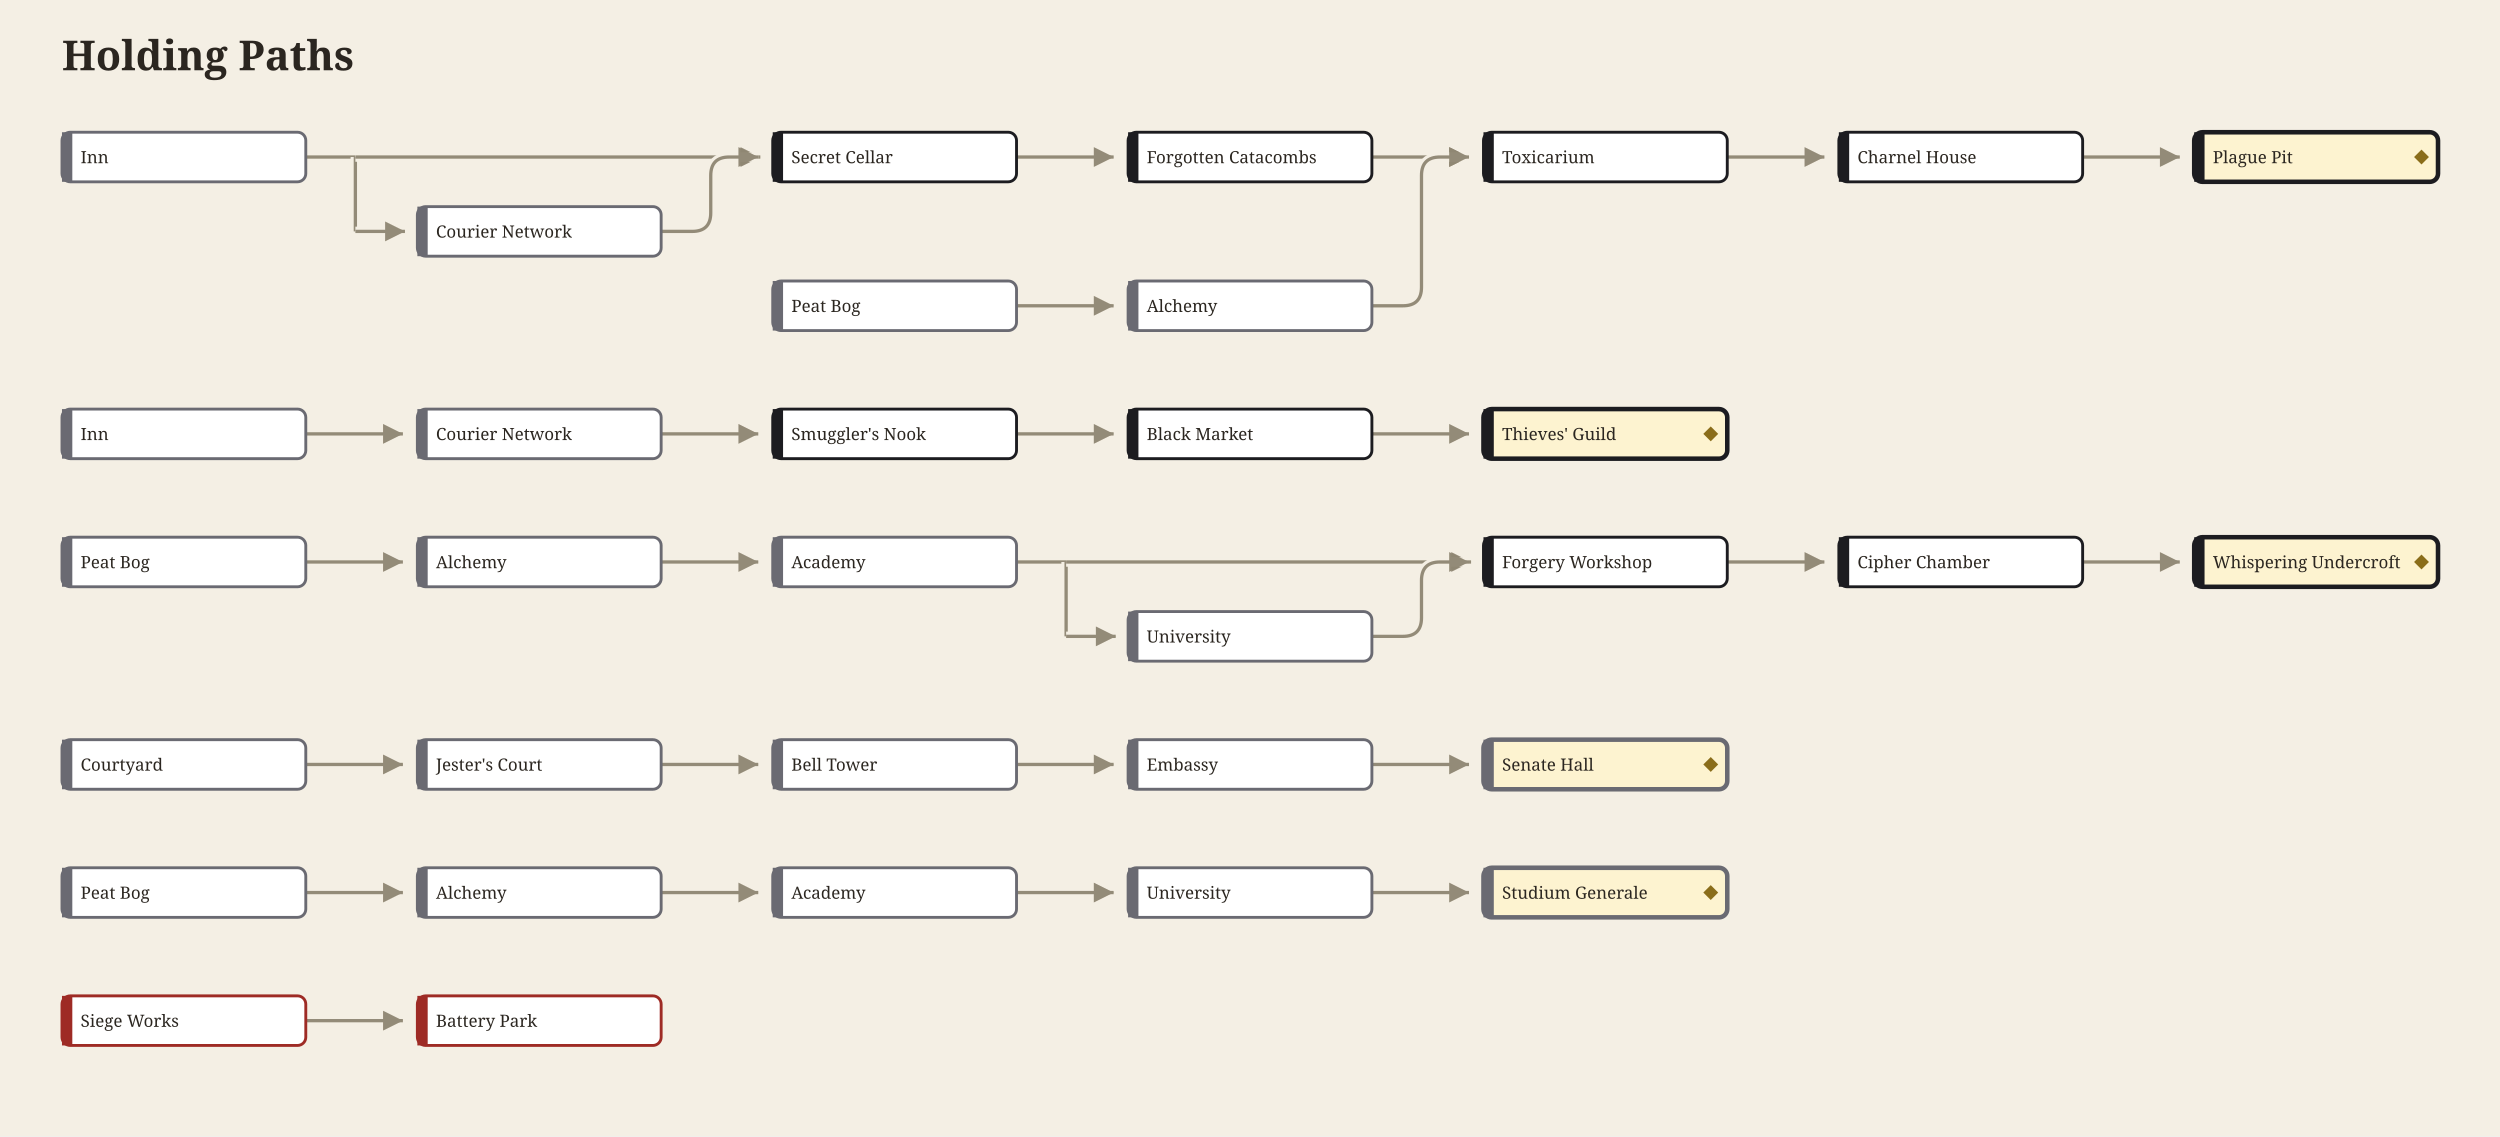
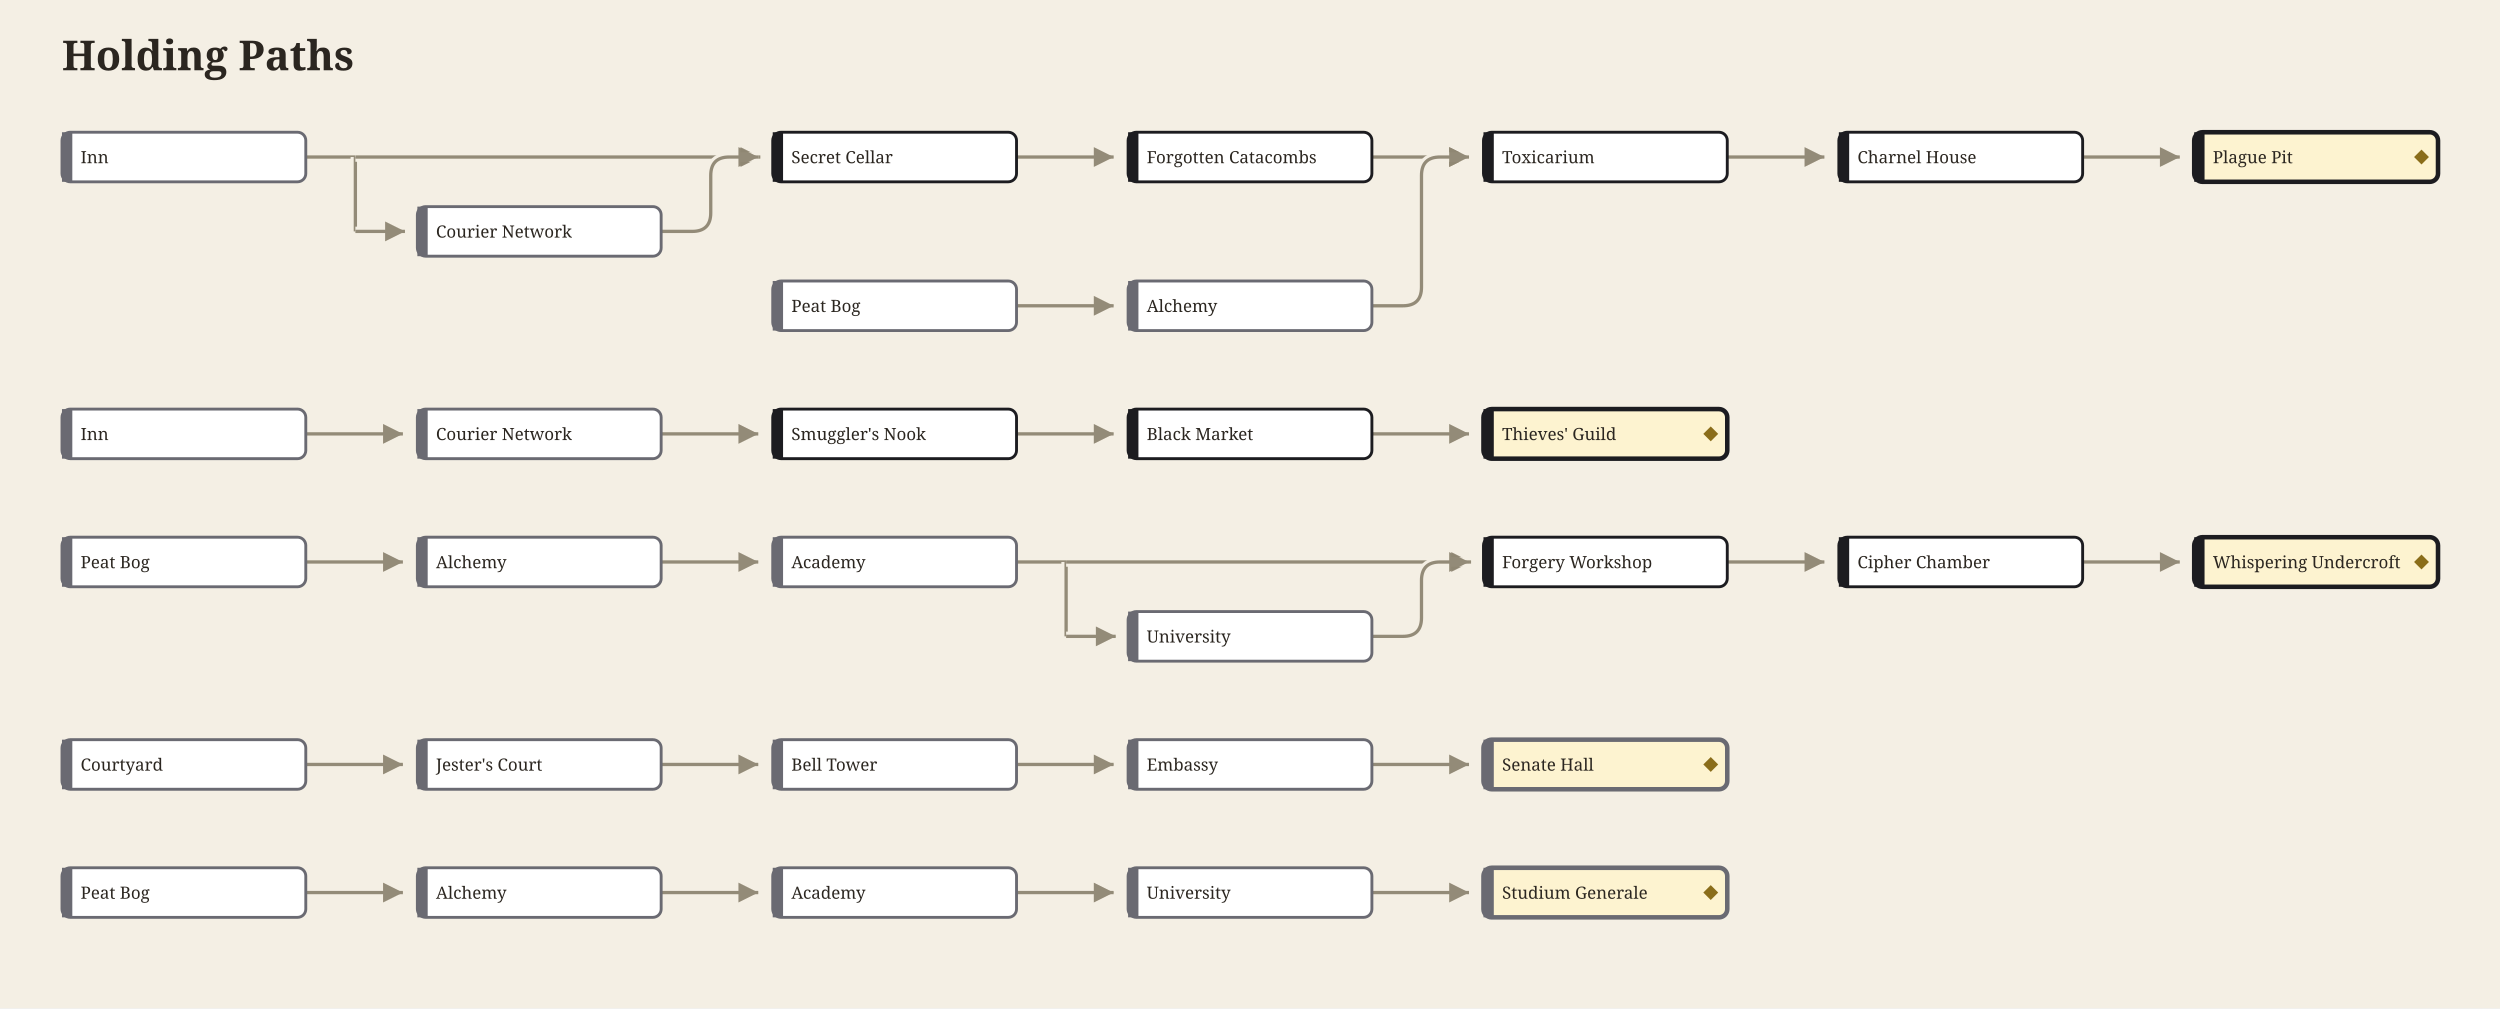
- <svg xmlns="http://www.w3.org/2000/svg" width="1210" height="550" viewBox="0 0 1210 550" font-family="Georgia, serif">
-   <rect width="1210" height="550" fill="#f4efe4" />
+ <svg xmlns="http://www.w3.org/2000/svg" width="1210" height="488" viewBox="0 0 1210 488" font-family="Georgia, serif">
+   <rect width="1210" height="488" fill="#f4efe4" />
  <defs>
    <marker id="arw-2E5A8C" markerWidth="7" markerHeight="7" refX="6" refY="3" orient="auto">
      <path d="M0,0 L6,3 L0,6 Z" fill="#2E5A8C" />
    </marker>
    <marker id="arw-9E2B25" markerWidth="7" markerHeight="7" refX="6" refY="3" orient="auto">
      <path d="M0,0 L6,3 L0,6 Z" fill="#9E2B25" />
    </marker>
    <marker id="arw-1c9c8c" markerWidth="7" markerHeight="7" refX="6" refY="3" orient="auto">
      <path d="M0,0 L6,3 L0,6 Z" fill="#1c9c8c" />
    </marker>
    <marker id="arw-C6A024" markerWidth="7" markerHeight="7" refX="6" refY="3" orient="auto">
      <path d="M0,0 L6,3 L0,6 Z" fill="#C6A024" />
    </marker>
    <marker id="arw-6A3D8F" markerWidth="7" markerHeight="7" refX="6" refY="3" orient="auto">
      <path d="M0,0 L6,3 L0,6 Z" fill="#6A3D8F" />
    </marker>
    <marker id="arw-CC6A1A" markerWidth="7" markerHeight="7" refX="6" refY="3" orient="auto">
      <path d="M0,0 L6,3 L0,6 Z" fill="#CC6A1A" />
    </marker>
    <marker id="arw-3a7d3a" markerWidth="7" markerHeight="7" refX="6" refY="3" orient="auto">
      <path d="M0,0 L6,3 L0,6 Z" fill="#3a7d3a" />
    </marker>
    <marker id="arw-b5347a" markerWidth="7" markerHeight="7" refX="6" refY="3" orient="auto">
      <path d="M0,0 L6,3 L0,6 Z" fill="#b5347a" />
    </marker>
    <marker id="arw-2b6f9e" markerWidth="7" markerHeight="7" refX="6" refY="3" orient="auto">
      <path d="M0,0 L6,3 L0,6 Z" fill="#2b6f9e" />
    </marker>
    <marker id="arw-8a6d1a" markerWidth="7" markerHeight="7" refX="6" refY="3" orient="auto">
      <path d="M0,0 L6,3 L0,6 Z" fill="#8a6d1a" />
    </marker>
    <marker id="arw-5f5647" markerWidth="7" markerHeight="7" refX="6" refY="3" orient="auto">
      <path d="M0,0 L6,3 L0,6 Z" fill="#5f5647" />
    </marker>
    <marker id="arw-7a2ea0" markerWidth="7" markerHeight="7" refX="6" refY="3" orient="auto">
      <path d="M0,0 L6,3 L0,6 Z" fill="#7a2ea0" />
    </marker>
    <marker id="arw-0f8a7e" markerWidth="7" markerHeight="7" refX="6" refY="3" orient="auto">
      <path d="M0,0 L6,3 L0,6 Z" fill="#0f8a7e" />
    </marker>
    <marker id="arw-a83232" markerWidth="7" markerHeight="7" refX="6" refY="3" orient="auto">
      <path d="M0,0 L6,3 L0,6 Z" fill="#a83232" />
    </marker>
    <marker id="arw-8f8672" markerWidth="7" markerHeight="7" refX="6" refY="3" orient="auto">
      <path d="M0,0 L6,3 L0,6 Z" fill="#8f8672" />
    </marker>
  </defs>
  <text x="30" y="34" font-size="20" font-weight="bold" fill="#2b2620">Holding Paths</text>
  <path d="M148,76 L172,76" fill="none" stroke="#f4efe4" stroke-width="4.6" opacity="1" />
  <path d="M148,76 L172,76" fill="none" stroke="#8f8672" stroke-width="1.6" opacity="0.95" />
  <path d="M172,76 L172,112" fill="none" stroke="#f4efe4" stroke-width="4.6" opacity="1" />
  <path d="M172,76 L172,112" fill="none" stroke="#8f8672" stroke-width="1.6" opacity="0.95" />
  <path d="M172,112 L196,112" fill="none" stroke="#f4efe4" stroke-width="4.6" opacity="1" />
  <path d="M172,112 L196,112" fill="none" stroke="#8f8672" stroke-width="1.6" opacity="0.95" marker-end="url(#arw-8f8672)" />
  <path d="M172,76 L368,76" fill="none" stroke="#f4efe4" stroke-width="4.6" opacity="1" />
  <path d="M172,76 L368,76" fill="none" stroke="#8f8672" stroke-width="1.6" opacity="0.95" marker-end="url(#arw-8f8672)" />
  <path d="M320,112 L335,112 Q344,112 344,103 L344,85 Q344,76 353,76 L367,76" fill="none" stroke="#f4efe4" stroke-width="4.6" opacity="1" />
  <path d="M320,112 L335,112 Q344,112 344,103 L344,85 Q344,76 353,76 L367,76" fill="none" stroke="#8f8672" stroke-width="1.6" opacity="0.95" marker-end="url(#arw-8f8672)" />
  <path d="M492,76 L539,76" fill="none" stroke="#f4efe4" stroke-width="4.6" opacity="1" />
  <path d="M492,76 L539,76" fill="none" stroke="#8f8672" stroke-width="1.6" opacity="0.95" marker-end="url(#arw-8f8672)" />
  <path d="M492,148 L539,148" fill="none" stroke="#f4efe4" stroke-width="4.6" opacity="1" />
  <path d="M492,148 L539,148" fill="none" stroke="#8f8672" stroke-width="1.6" opacity="0.95" marker-end="url(#arw-8f8672)" />
  <path d="M664,76 L711,76" fill="none" stroke="#f4efe4" stroke-width="4.6" opacity="1" />
  <path d="M664,76 L711,76" fill="none" stroke="#8f8672" stroke-width="1.6" opacity="0.95" marker-end="url(#arw-8f8672)" />
  <path d="M664,148 L679,148 Q688,148 688,139 L688,85 Q688,76 697,76 L711,76" fill="none" stroke="#f4efe4" stroke-width="4.6" opacity="1" />
  <path d="M664,148 L679,148 Q688,148 688,139 L688,85 Q688,76 697,76 L711,76" fill="none" stroke="#8f8672" stroke-width="1.6" opacity="0.95" marker-end="url(#arw-8f8672)" />
  <path d="M836,76 L883,76" fill="none" stroke="#f4efe4" stroke-width="4.6" opacity="1" />
  <path d="M836,76 L883,76" fill="none" stroke="#8f8672" stroke-width="1.6" opacity="0.95" marker-end="url(#arw-8f8672)" />
  <path d="M1008,76 L1055,76" fill="none" stroke="#f4efe4" stroke-width="4.6" opacity="1" />
  <path d="M1008,76 L1055,76" fill="none" stroke="#8f8672" stroke-width="1.6" opacity="0.95" marker-end="url(#arw-8f8672)" />
  <rect x="30" y="64" width="118" height="24" rx="4" fill="#ffffff" stroke="#6a6a72" stroke-width="1.4" />
  <rect x="30" y="64" width="5" height="24" fill="#6a6a72" />
  <text x="39" y="79" font-size="8.2" fill="#2b2620">Inn</text>
  <rect x="202" y="100" width="118" height="24" rx="4" fill="#ffffff" stroke="#6a6a72" stroke-width="1.4" />
  <rect x="202" y="100" width="5" height="24" fill="#6a6a72" />
  <text x="211" y="115" font-size="8.2" fill="#2b2620">Courier Network</text>
  <rect x="374" y="64" width="118" height="24" rx="4" fill="#ffffff" stroke="#1c1c20" stroke-width="1.4" />
  <rect x="374" y="64" width="5" height="24" fill="#1c1c20" />
  <text x="383" y="79" font-size="8.2" fill="#2b2620">Secret Cellar</text>
  <rect x="374" y="136" width="118" height="24" rx="4" fill="#ffffff" stroke="#6a6a72" stroke-width="1.4" />
  <rect x="374" y="136" width="5" height="24" fill="#6a6a72" />
  <text x="383" y="151" font-size="8.2" fill="#2b2620">Peat Bog</text>
  <rect x="546" y="64" width="118" height="24" rx="4" fill="#ffffff" stroke="#1c1c20" stroke-width="1.4" />
  <rect x="546" y="64" width="5" height="24" fill="#1c1c20" />
  <text x="555" y="79" font-size="8.2" fill="#2b2620">Forgotten Catacombs</text>
  <rect x="546" y="136" width="118" height="24" rx="4" fill="#ffffff" stroke="#6a6a72" stroke-width="1.4" />
  <rect x="546" y="136" width="5" height="24" fill="#6a6a72" />
  <text x="555" y="151" font-size="8.2" fill="#2b2620">Alchemy</text>
  <rect x="718" y="64" width="118" height="24" rx="4" fill="#ffffff" stroke="#1c1c20" stroke-width="1.4" />
  <rect x="718" y="64" width="5" height="24" fill="#1c1c20" />
  <text x="727" y="79" font-size="8.2" fill="#2b2620">Toxicarium</text>
  <rect x="890" y="64" width="118" height="24" rx="4" fill="#ffffff" stroke="#1c1c20" stroke-width="1.4" />
  <rect x="890" y="64" width="5" height="24" fill="#1c1c20" />
  <text x="899" y="79" font-size="8.2" fill="#2b2620">Charnel House</text>
  <rect x="1062" y="64" width="118" height="24" rx="4" fill="#fdf3d0" stroke="#1c1c20" stroke-width="2.2" />
  <rect x="1062" y="64" width="5" height="24" fill="#1c1c20" />
  <text x="1071" y="79" font-size="8.2" fill="#2b2620">Plague Pit</text>
  <polygon points="1172.0,72.4 1175.6,76.0 1172.0,79.6 1168.4,76.0" fill="#8a6d1a" />
  <path d="M148,210 L195,210" fill="none" stroke="#f4efe4" stroke-width="4.6" opacity="1" />
  <path d="M148,210 L195,210" fill="none" stroke="#8f8672" stroke-width="1.6" opacity="0.95" marker-end="url(#arw-8f8672)" />
  <path d="M320,210 L367,210" fill="none" stroke="#f4efe4" stroke-width="4.6" opacity="1" />
  <path d="M320,210 L367,210" fill="none" stroke="#8f8672" stroke-width="1.6" opacity="0.95" marker-end="url(#arw-8f8672)" />
  <path d="M492,210 L539,210" fill="none" stroke="#f4efe4" stroke-width="4.6" opacity="1" />
  <path d="M492,210 L539,210" fill="none" stroke="#8f8672" stroke-width="1.6" opacity="0.95" marker-end="url(#arw-8f8672)" />
  <path d="M664,210 L711,210" fill="none" stroke="#f4efe4" stroke-width="4.6" opacity="1" />
  <path d="M664,210 L711,210" fill="none" stroke="#8f8672" stroke-width="1.6" opacity="0.95" marker-end="url(#arw-8f8672)" />
  <rect x="30" y="198" width="118" height="24" rx="4" fill="#ffffff" stroke="#6a6a72" stroke-width="1.4" />
  <rect x="30" y="198" width="5" height="24" fill="#6a6a72" />
  <text x="39" y="213" font-size="8.2" fill="#2b2620">Inn</text>
  <rect x="202" y="198" width="118" height="24" rx="4" fill="#ffffff" stroke="#6a6a72" stroke-width="1.4" />
  <rect x="202" y="198" width="5" height="24" fill="#6a6a72" />
  <text x="211" y="213" font-size="8.2" fill="#2b2620">Courier Network</text>
  <rect x="374" y="198" width="118" height="24" rx="4" fill="#ffffff" stroke="#1c1c20" stroke-width="1.4" />
  <rect x="374" y="198" width="5" height="24" fill="#1c1c20" />
  <text x="383" y="213" font-size="8.2" fill="#2b2620">Smuggler's Nook</text>
  <rect x="546" y="198" width="118" height="24" rx="4" fill="#ffffff" stroke="#1c1c20" stroke-width="1.4" />
  <rect x="546" y="198" width="5" height="24" fill="#1c1c20" />
  <text x="555" y="213" font-size="8.2" fill="#2b2620">Black Market</text>
  <rect x="718" y="198" width="118" height="24" rx="4" fill="#fdf3d0" stroke="#1c1c20" stroke-width="2.2" />
  <rect x="718" y="198" width="5" height="24" fill="#1c1c20" />
  <text x="727" y="213" font-size="8.2" fill="#2b2620">Thieves' Guild</text>
  <polygon points="828.0,206.4 831.6,210.0 828.0,213.6 824.4,210.0" fill="#8a6d1a" />
  <path d="M148,272 L195,272" fill="none" stroke="#f4efe4" stroke-width="4.6" opacity="1" />
  <path d="M148,272 L195,272" fill="none" stroke="#8f8672" stroke-width="1.6" opacity="0.95" marker-end="url(#arw-8f8672)" />
  <path d="M320,272 L367,272" fill="none" stroke="#f4efe4" stroke-width="4.6" opacity="1" />
  <path d="M320,272 L367,272" fill="none" stroke="#8f8672" stroke-width="1.6" opacity="0.95" marker-end="url(#arw-8f8672)" />
  <path d="M492,272 L516,272" fill="none" stroke="#f4efe4" stroke-width="4.6" opacity="1" />
  <path d="M492,272 L516,272" fill="none" stroke="#8f8672" stroke-width="1.6" opacity="0.95" />
  <path d="M516,272 L516,308" fill="none" stroke="#f4efe4" stroke-width="4.6" opacity="1" />
  <path d="M516,272 L516,308" fill="none" stroke="#8f8672" stroke-width="1.6" opacity="0.95" />
  <path d="M516,308 L540,308" fill="none" stroke="#f4efe4" stroke-width="4.6" opacity="1" />
  <path d="M516,308 L540,308" fill="none" stroke="#8f8672" stroke-width="1.6" opacity="0.95" marker-end="url(#arw-8f8672)" />
  <path d="M516,272 L712,272" fill="none" stroke="#f4efe4" stroke-width="4.6" opacity="1" />
  <path d="M516,272 L712,272" fill="none" stroke="#8f8672" stroke-width="1.6" opacity="0.95" marker-end="url(#arw-8f8672)" />
  <path d="M664,308 L679,308 Q688,308 688,299 L688,281 Q688,272 697,272 L711,272" fill="none" stroke="#f4efe4" stroke-width="4.6" opacity="1" />
  <path d="M664,308 L679,308 Q688,308 688,299 L688,281 Q688,272 697,272 L711,272" fill="none" stroke="#8f8672" stroke-width="1.6" opacity="0.95" marker-end="url(#arw-8f8672)" />
  <path d="M836,272 L883,272" fill="none" stroke="#f4efe4" stroke-width="4.6" opacity="1" />
  <path d="M836,272 L883,272" fill="none" stroke="#8f8672" stroke-width="1.6" opacity="0.95" marker-end="url(#arw-8f8672)" />
  <path d="M1008,272 L1055,272" fill="none" stroke="#f4efe4" stroke-width="4.6" opacity="1" />
  <path d="M1008,272 L1055,272" fill="none" stroke="#8f8672" stroke-width="1.6" opacity="0.95" marker-end="url(#arw-8f8672)" />
  <rect x="30" y="260" width="118" height="24" rx="4" fill="#ffffff" stroke="#6a6a72" stroke-width="1.4" />
  <rect x="30" y="260" width="5" height="24" fill="#6a6a72" />
  <text x="39" y="275" font-size="8.2" fill="#2b2620">Peat Bog</text>
  <rect x="202" y="260" width="118" height="24" rx="4" fill="#ffffff" stroke="#6a6a72" stroke-width="1.4" />
  <rect x="202" y="260" width="5" height="24" fill="#6a6a72" />
  <text x="211" y="275" font-size="8.2" fill="#2b2620">Alchemy</text>
  <rect x="374" y="260" width="118" height="24" rx="4" fill="#ffffff" stroke="#6a6a72" stroke-width="1.4" />
  <rect x="374" y="260" width="5" height="24" fill="#6a6a72" />
  <text x="383" y="275" font-size="8.2" fill="#2b2620">Academy</text>
  <rect x="546" y="296" width="118" height="24" rx="4" fill="#ffffff" stroke="#6a6a72" stroke-width="1.4" />
  <rect x="546" y="296" width="5" height="24" fill="#6a6a72" />
  <text x="555" y="311" font-size="8.2" fill="#2b2620">University</text>
  <rect x="718" y="260" width="118" height="24" rx="4" fill="#ffffff" stroke="#1c1c20" stroke-width="1.4" />
  <rect x="718" y="260" width="5" height="24" fill="#1c1c20" />
  <text x="727" y="275" font-size="8.2" fill="#2b2620">Forgery Workshop</text>
  <rect x="890" y="260" width="118" height="24" rx="4" fill="#ffffff" stroke="#1c1c20" stroke-width="1.4" />
  <rect x="890" y="260" width="5" height="24" fill="#1c1c20" />
  <text x="899" y="275" font-size="8.2" fill="#2b2620">Cipher Chamber</text>
  <rect x="1062" y="260" width="118" height="24" rx="4" fill="#fdf3d0" stroke="#1c1c20" stroke-width="2.2" />
  <rect x="1062" y="260" width="5" height="24" fill="#1c1c20" />
  <text x="1071" y="275" font-size="8.2" fill="#2b2620">Whispering Undercroft</text>
  <polygon points="1172.0,268.4 1175.6,272.0 1172.0,275.6 1168.4,272.0" fill="#8a6d1a" />
  <path d="M148,370 L195,370" fill="none" stroke="#f4efe4" stroke-width="4.6" opacity="1" />
  <path d="M148,370 L195,370" fill="none" stroke="#8f8672" stroke-width="1.6" opacity="0.95" marker-end="url(#arw-8f8672)" />
  <path d="M320,370 L367,370" fill="none" stroke="#f4efe4" stroke-width="4.6" opacity="1" />
  <path d="M320,370 L367,370" fill="none" stroke="#8f8672" stroke-width="1.6" opacity="0.95" marker-end="url(#arw-8f8672)" />
  <path d="M492,370 L539,370" fill="none" stroke="#f4efe4" stroke-width="4.6" opacity="1" />
  <path d="M492,370 L539,370" fill="none" stroke="#8f8672" stroke-width="1.6" opacity="0.95" marker-end="url(#arw-8f8672)" />
  <path d="M664,370 L711,370" fill="none" stroke="#f4efe4" stroke-width="4.6" opacity="1" />
  <path d="M664,370 L711,370" fill="none" stroke="#8f8672" stroke-width="1.6" opacity="0.95" marker-end="url(#arw-8f8672)" />
  <rect x="30" y="358" width="118" height="24" rx="4" fill="#ffffff" stroke="#6a6a72" stroke-width="1.4" />
  <rect x="30" y="358" width="5" height="24" fill="#6a6a72" />
  <text x="39" y="373" font-size="8.2" fill="#2b2620">Courtyard</text>
  <rect x="202" y="358" width="118" height="24" rx="4" fill="#ffffff" stroke="#6a6a72" stroke-width="1.4" />
  <rect x="202" y="358" width="5" height="24" fill="#6a6a72" />
  <text x="211" y="373" font-size="8.2" fill="#2b2620">Jester's Court</text>
  <rect x="374" y="358" width="118" height="24" rx="4" fill="#ffffff" stroke="#6a6a72" stroke-width="1.4" />
  <rect x="374" y="358" width="5" height="24" fill="#6a6a72" />
  <text x="383" y="373" font-size="8.2" fill="#2b2620">Bell Tower</text>
  <rect x="546" y="358" width="118" height="24" rx="4" fill="#ffffff" stroke="#6a6a72" stroke-width="1.4" />
  <rect x="546" y="358" width="5" height="24" fill="#6a6a72" />
  <text x="555" y="373" font-size="8.2" fill="#2b2620">Embassy</text>
  <rect x="718" y="358" width="118" height="24" rx="4" fill="#fdf3d0" stroke="#6a6a72" stroke-width="2.2" />
  <rect x="718" y="358" width="5" height="24" fill="#6a6a72" />
  <text x="727" y="373" font-size="8.2" fill="#2b2620">Senate Hall</text>
  <polygon points="828.0,366.4 831.6,370.0 828.0,373.6 824.4,370.0" fill="#8a6d1a" />
  <path d="M148,432 L195,432" fill="none" stroke="#f4efe4" stroke-width="4.6" opacity="1" />
  <path d="M148,432 L195,432" fill="none" stroke="#8f8672" stroke-width="1.6" opacity="0.95" marker-end="url(#arw-8f8672)" />
  <path d="M320,432 L367,432" fill="none" stroke="#f4efe4" stroke-width="4.6" opacity="1" />
  <path d="M320,432 L367,432" fill="none" stroke="#8f8672" stroke-width="1.6" opacity="0.95" marker-end="url(#arw-8f8672)" />
  <path d="M492,432 L539,432" fill="none" stroke="#f4efe4" stroke-width="4.6" opacity="1" />
  <path d="M492,432 L539,432" fill="none" stroke="#8f8672" stroke-width="1.6" opacity="0.95" marker-end="url(#arw-8f8672)" />
  <path d="M664,432 L711,432" fill="none" stroke="#f4efe4" stroke-width="4.6" opacity="1" />
  <path d="M664,432 L711,432" fill="none" stroke="#8f8672" stroke-width="1.6" opacity="0.95" marker-end="url(#arw-8f8672)" />
  <rect x="30" y="420" width="118" height="24" rx="4" fill="#ffffff" stroke="#6a6a72" stroke-width="1.4" />
  <rect x="30" y="420" width="5" height="24" fill="#6a6a72" />
  <text x="39" y="435" font-size="8.2" fill="#2b2620">Peat Bog</text>
  <rect x="202" y="420" width="118" height="24" rx="4" fill="#ffffff" stroke="#6a6a72" stroke-width="1.4" />
  <rect x="202" y="420" width="5" height="24" fill="#6a6a72" />
  <text x="211" y="435" font-size="8.2" fill="#2b2620">Alchemy</text>
  <rect x="374" y="420" width="118" height="24" rx="4" fill="#ffffff" stroke="#6a6a72" stroke-width="1.4" />
  <rect x="374" y="420" width="5" height="24" fill="#6a6a72" />
  <text x="383" y="435" font-size="8.2" fill="#2b2620">Academy</text>
  <rect x="546" y="420" width="118" height="24" rx="4" fill="#ffffff" stroke="#6a6a72" stroke-width="1.4" />
  <rect x="546" y="420" width="5" height="24" fill="#6a6a72" />
  <text x="555" y="435" font-size="8.2" fill="#2b2620">University</text>
  <rect x="718" y="420" width="118" height="24" rx="4" fill="#fdf3d0" stroke="#6a6a72" stroke-width="2.2" />
  <rect x="718" y="420" width="5" height="24" fill="#6a6a72" />
  <text x="727" y="435" font-size="8.2" fill="#2b2620">Studium Generale</text>
  <polygon points="828.0,428.4 831.6,432.0 828.0,435.6 824.4,432.0" fill="#8a6d1a" />
-   <path d="M148,494 L195,494" fill="none" stroke="#f4efe4" stroke-width="4.6" opacity="1" />
-   <path d="M148,494 L195,494" fill="none" stroke="#8f8672" stroke-width="1.6" opacity="0.95" marker-end="url(#arw-8f8672)" />
-   <rect x="30" y="482" width="118" height="24" rx="4" fill="#ffffff" stroke="#9E2B25" stroke-width="1.4" />
-   <rect x="30" y="482" width="5" height="24" fill="#9E2B25" />
-   <text x="39" y="497" font-size="8.2" fill="#2b2620">Siege Works</text>
-   <rect x="202" y="482" width="118" height="24" rx="4" fill="#ffffff" stroke="#9E2B25" stroke-width="1.4" />
-   <rect x="202" y="482" width="5" height="24" fill="#9E2B25" />
-   <text x="211" y="497" font-size="8.2" fill="#2b2620">Battery Park</text>
</svg>
